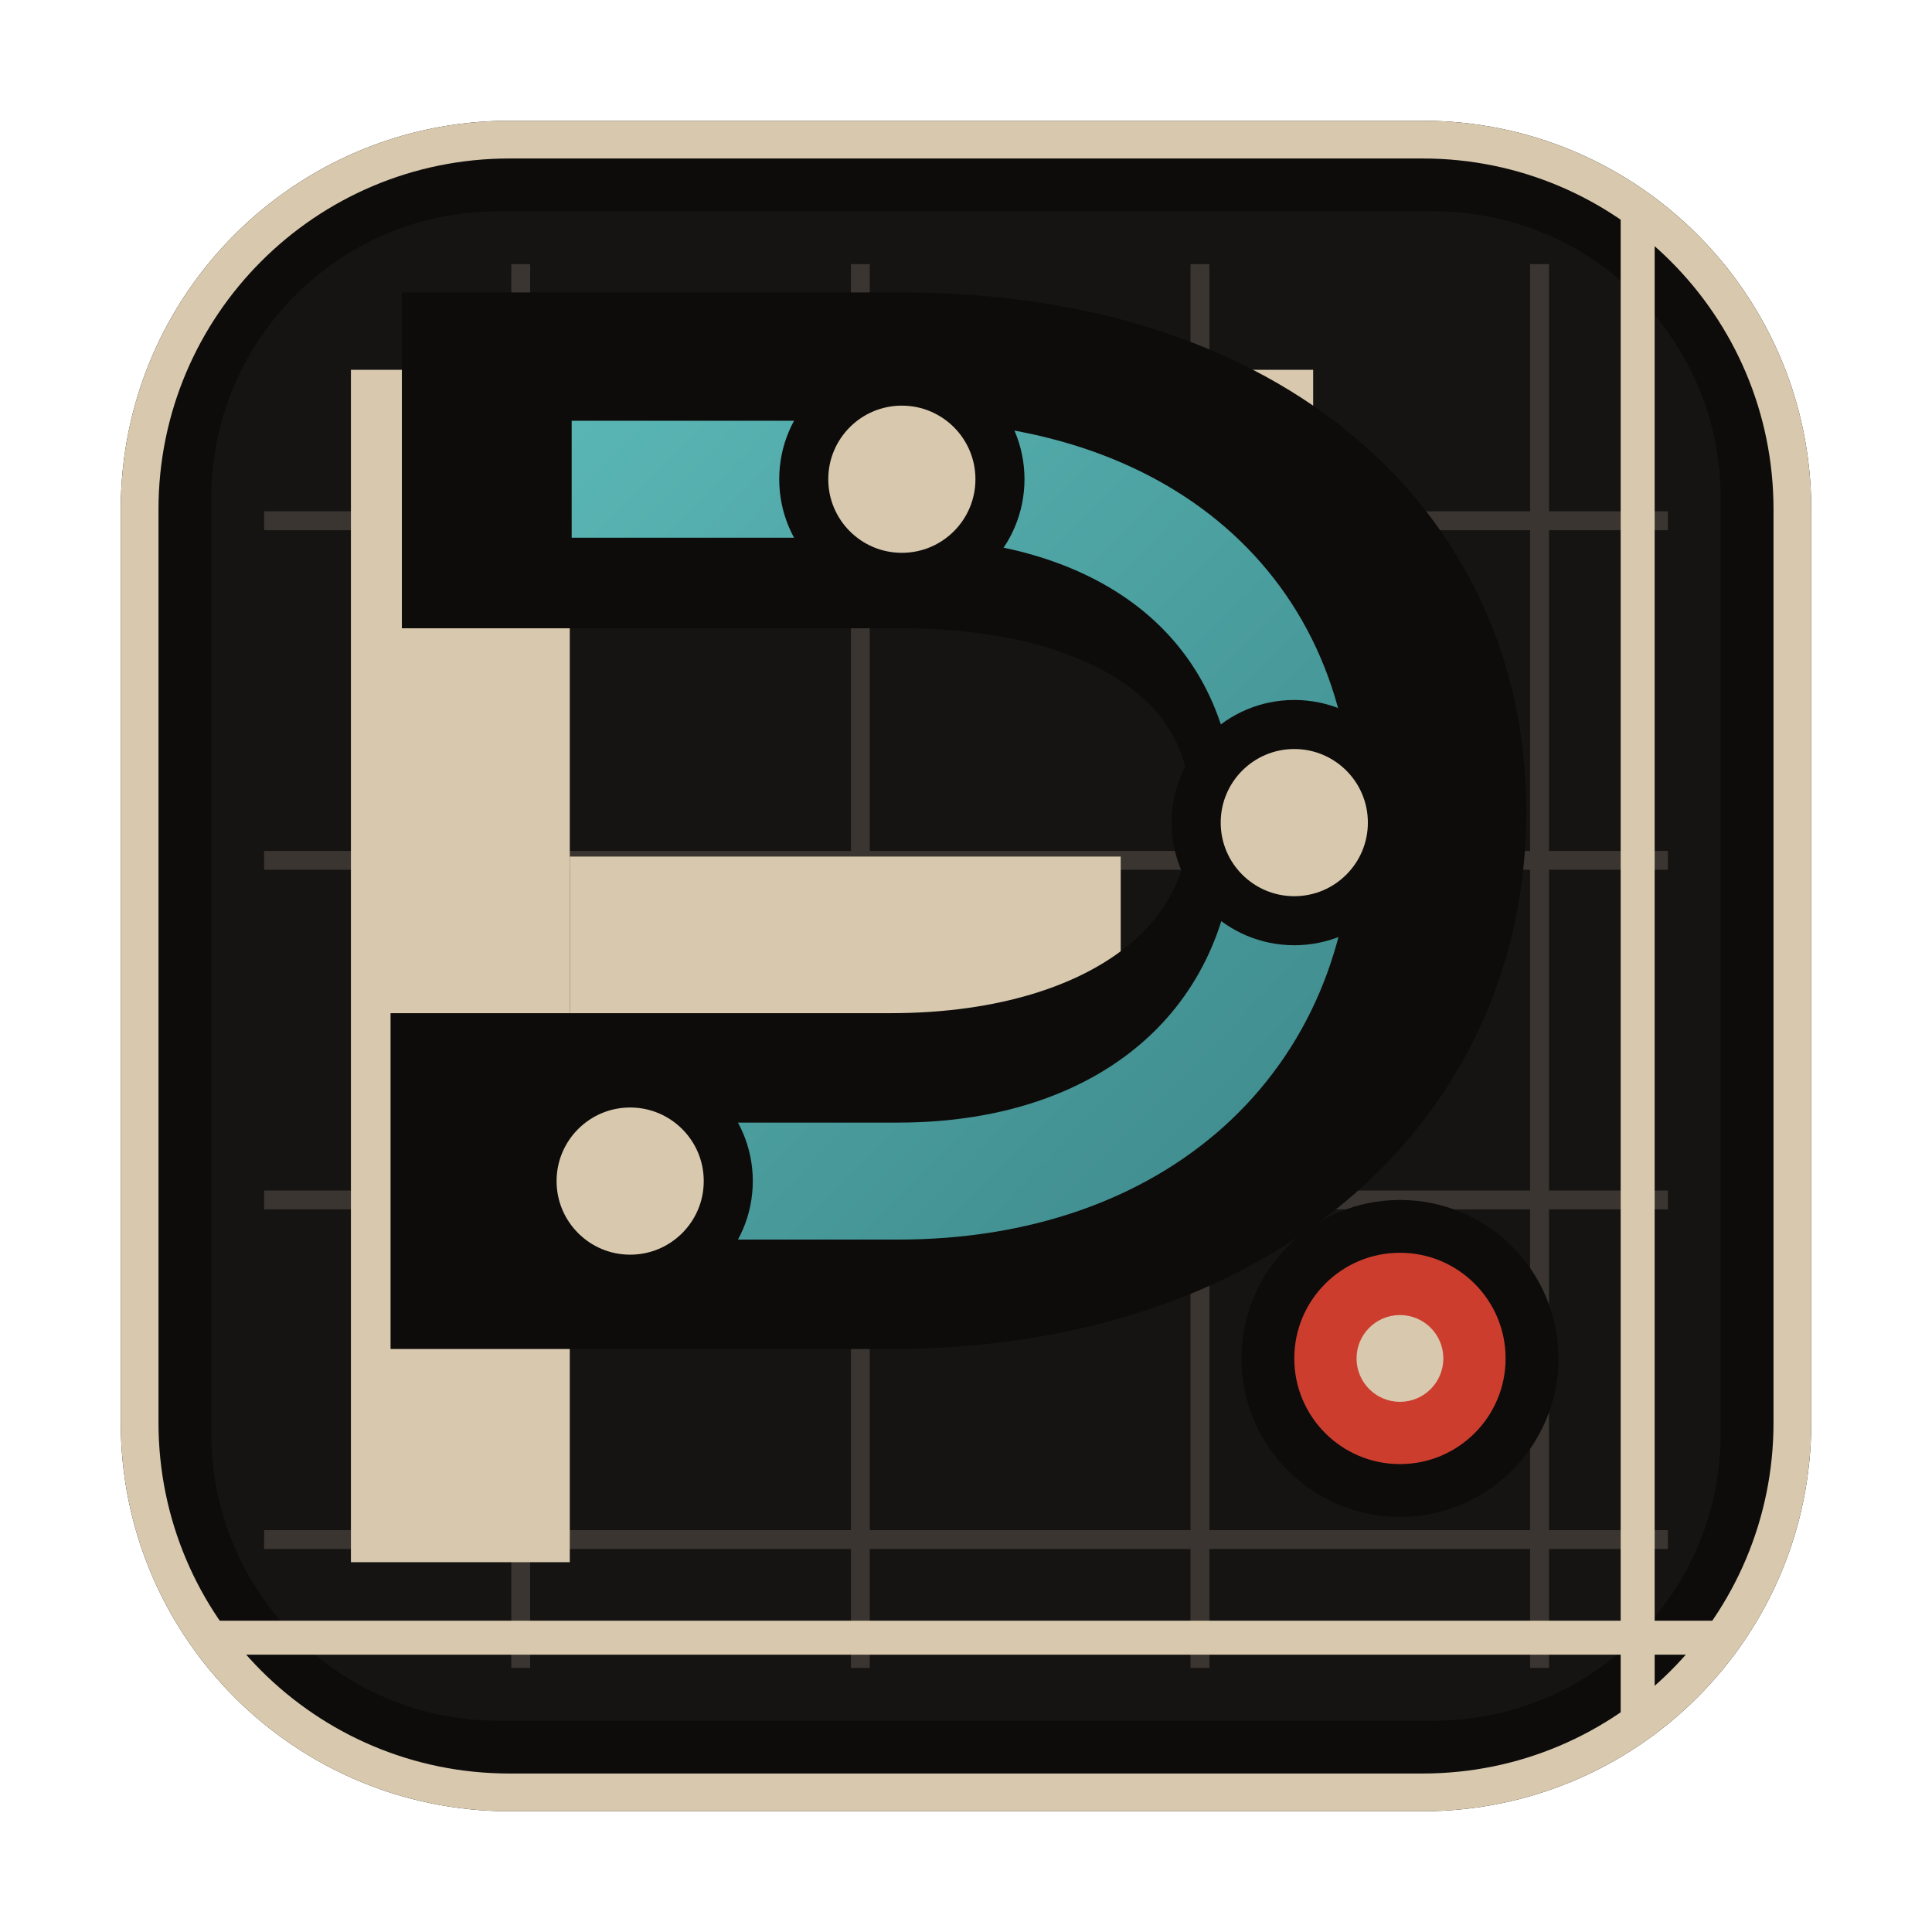
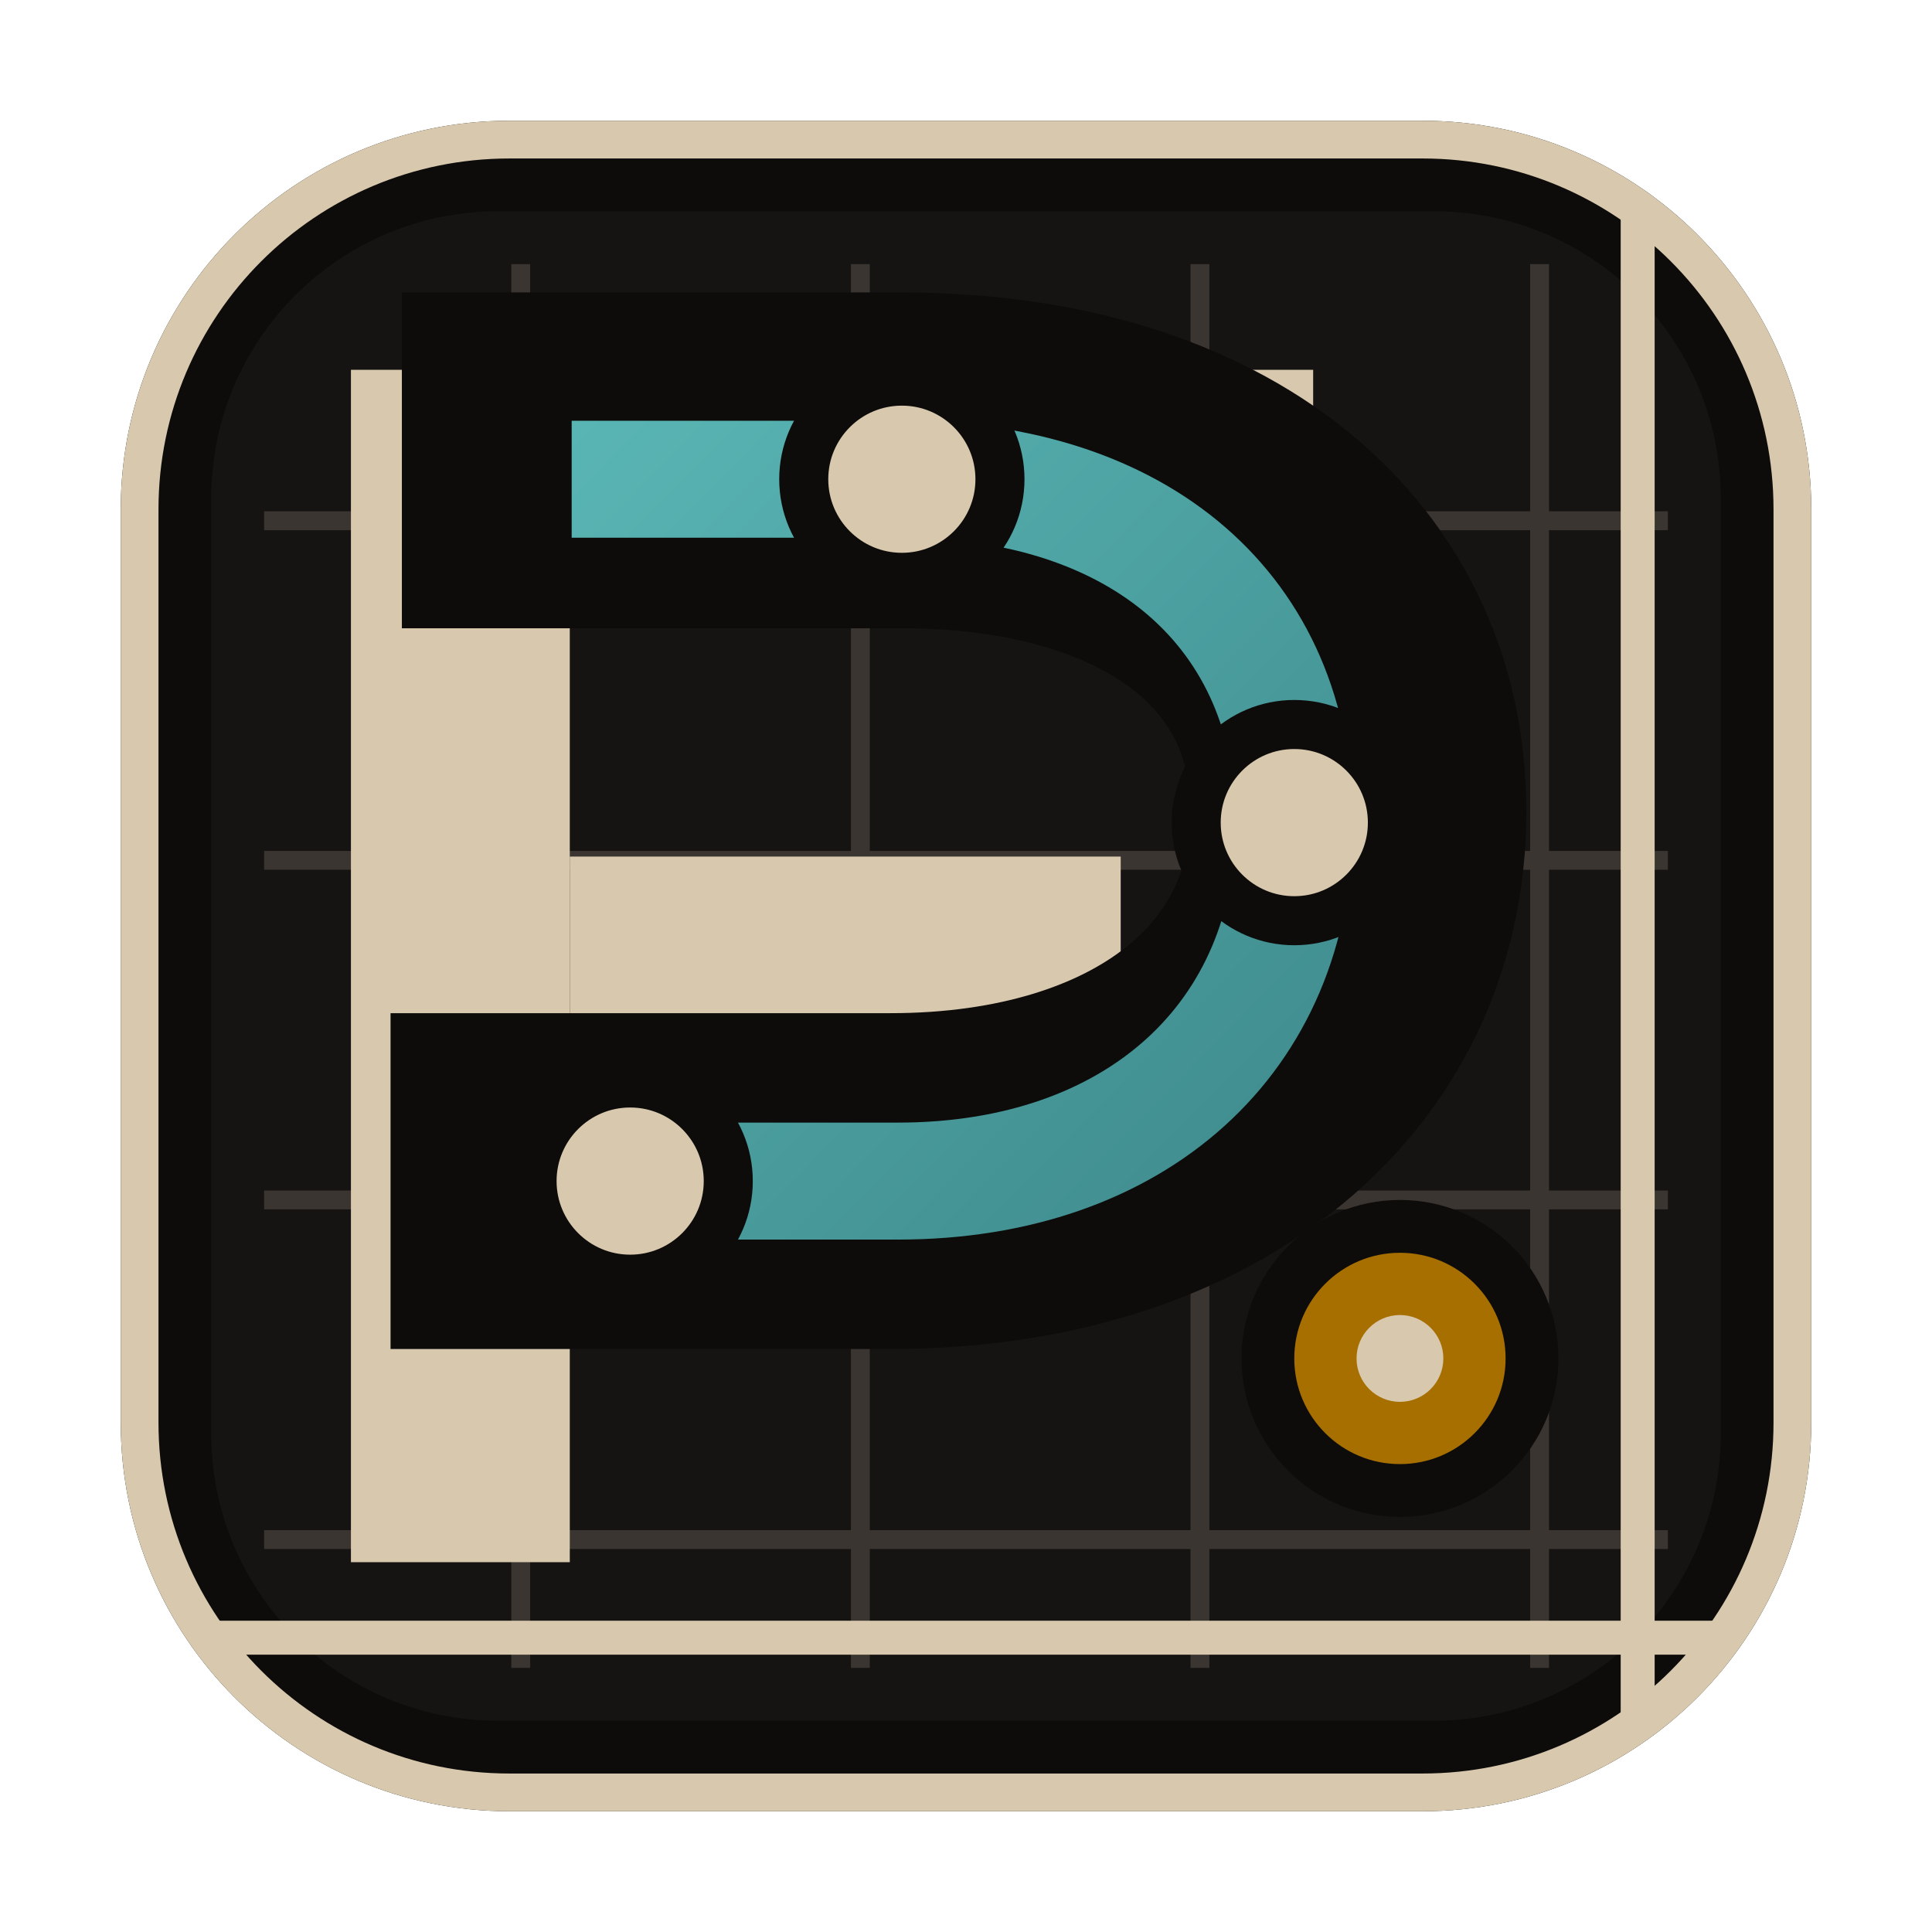
<svg xmlns="http://www.w3.org/2000/svg" width="1024" height="1024" viewBox="0 0 1024 1024" role="img" aria-labelledby="pd-logo-title pd-logo-desc">
  <defs>
    <clipPath id="app-mask">
      <rect x="64" y="64" width="896" height="896" rx="206" />
    </clipPath>
    <linearGradient id="accent-fill" x1="236" y1="220" x2="808" y2="784" gradientUnits="userSpaceOnUse">
      <stop offset="0" stop-color="#5BB9B7" />
      <stop offset="1" stop-color="#377D80" />
    </linearGradient>
  </defs>
  <rect width="1024" height="1024" fill="none" />
  <g clip-path="url(#app-mask)">
    <rect x="64" y="64" width="896" height="896" fill="#0D0C0B" />
    <rect x="112" y="112" width="800" height="800" rx="152" fill="#161412" />
    <g stroke="#3A3530" stroke-width="10">
      <path d="M276 140v744" />
      <path d="M456 140v744" />
      <path d="M636 140v744" />
      <path d="M816 140v744" />
      <path d="M140 276h744" />
      <path d="M140 456h744" />
      <path d="M140 636h744" />
      <path d="M140 816h744" />
    </g>
    <path d="M186 196h116v632H186z" fill="#D8C9AE" />
    <path d="M302 196h394v116H302z" fill="#D8C9AE" />
    <path d="M302 454h292v116H302z" fill="#D8C9AE" />
    <path d="M296 626h176c148 0 248-78 248-196 0-114-96-186-242-186H302" fill="none" stroke="#0D0C0B" stroke-width="178" stroke-linecap="square" stroke-linejoin="miter" />
    <path d="M334 626h142c126 0 210-76 210-190 0-112-82-182-208-182H334" fill="none" stroke="url(#accent-fill)" stroke-width="62" stroke-linecap="square" stroke-linejoin="miter" />
    <g fill="#D8C9AE" stroke="#0D0C0B" stroke-width="26">
      <circle cx="334" cy="626" r="52" />
      <circle cx="478" cy="254" r="52" />
      <circle cx="686" cy="436" r="52" />
    </g>
-     <circle cx="742" cy="720" r="70" fill="#CC3D2E" stroke="#0D0C0B" stroke-width="28" />
+     <circle cx="742" cy="720" r="70" fill="#A66F00" stroke="#0D0C0B" stroke-width="28" />
    <circle cx="742" cy="720" r="23" fill="#D8C9AE" />
    <path d="M868 112v800" stroke="#D8C9AE" stroke-width="18" />
    <path d="M112 868h800" stroke="#D8C9AE" stroke-width="18" />
  </g>
  <rect x="74" y="74" width="876" height="876" rx="196" fill="none" stroke="#D8C9AE" stroke-width="20" />
</svg>
